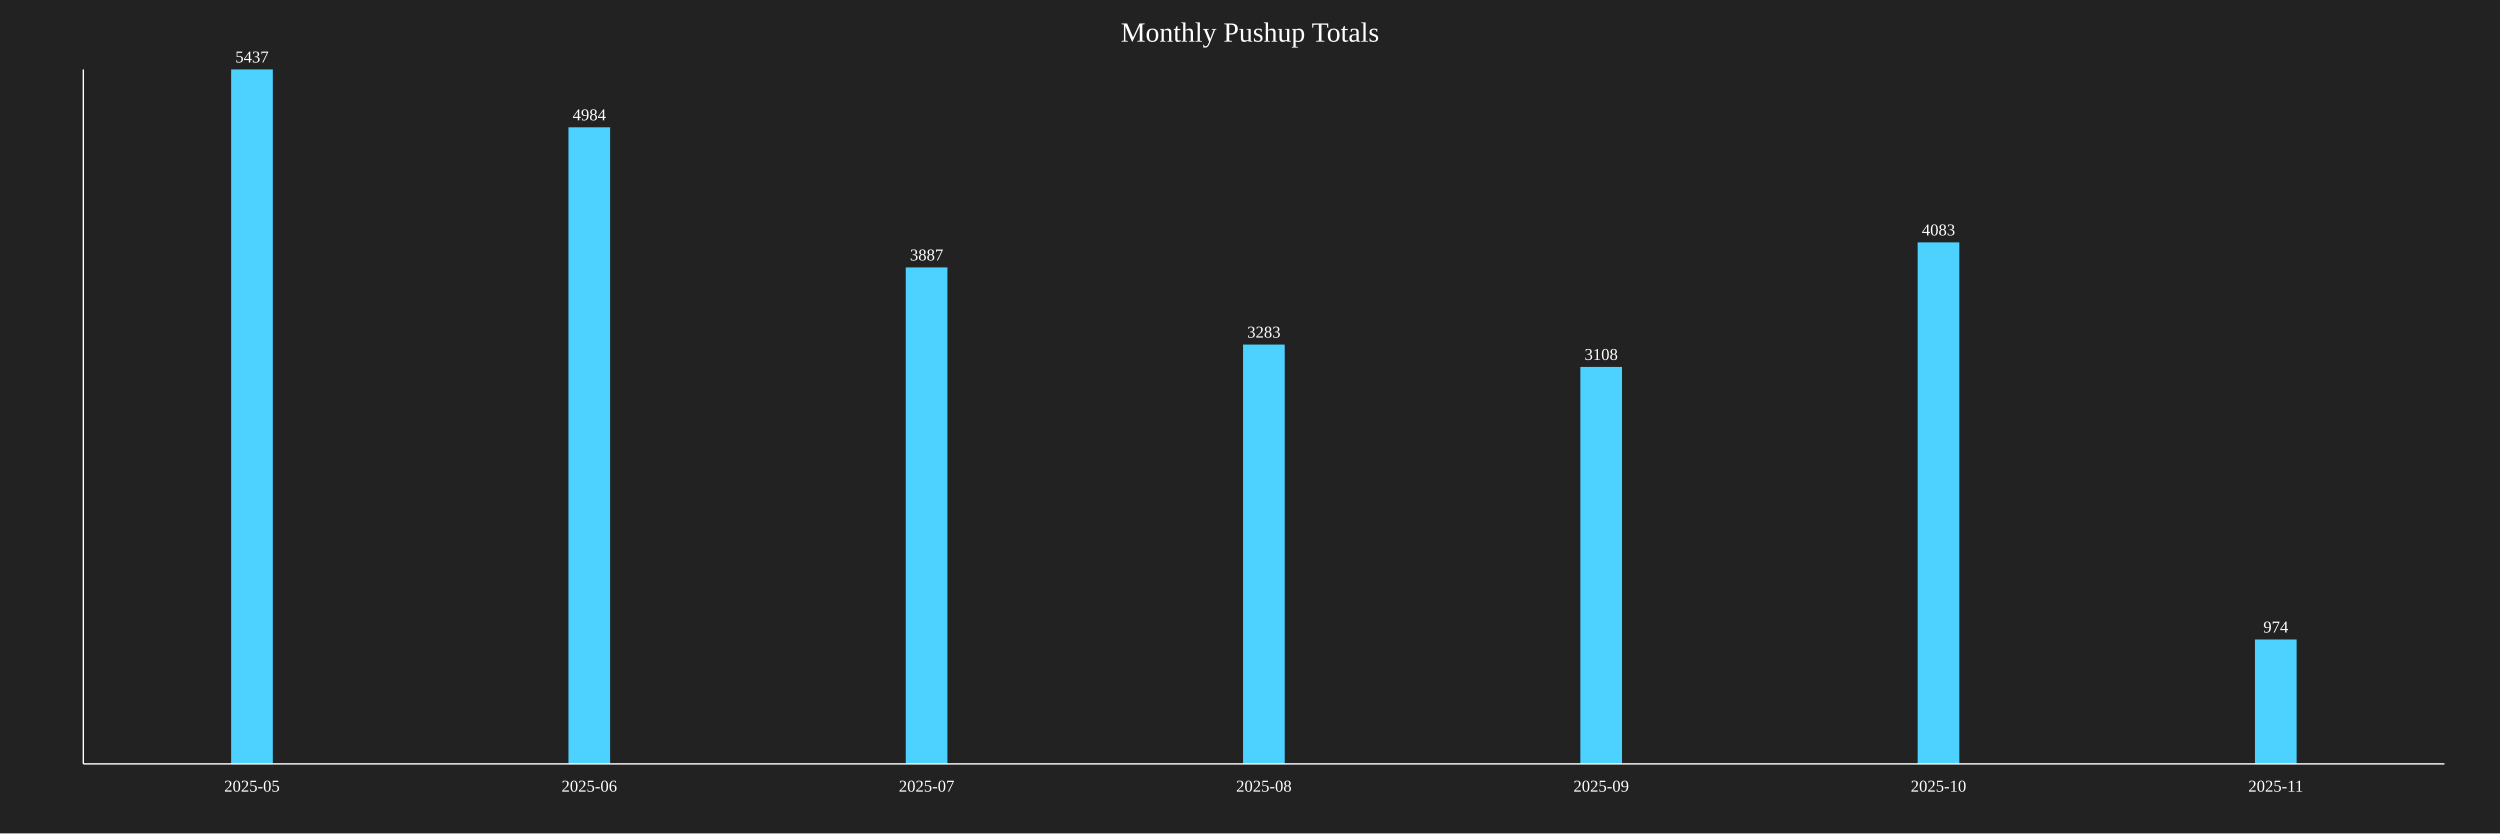
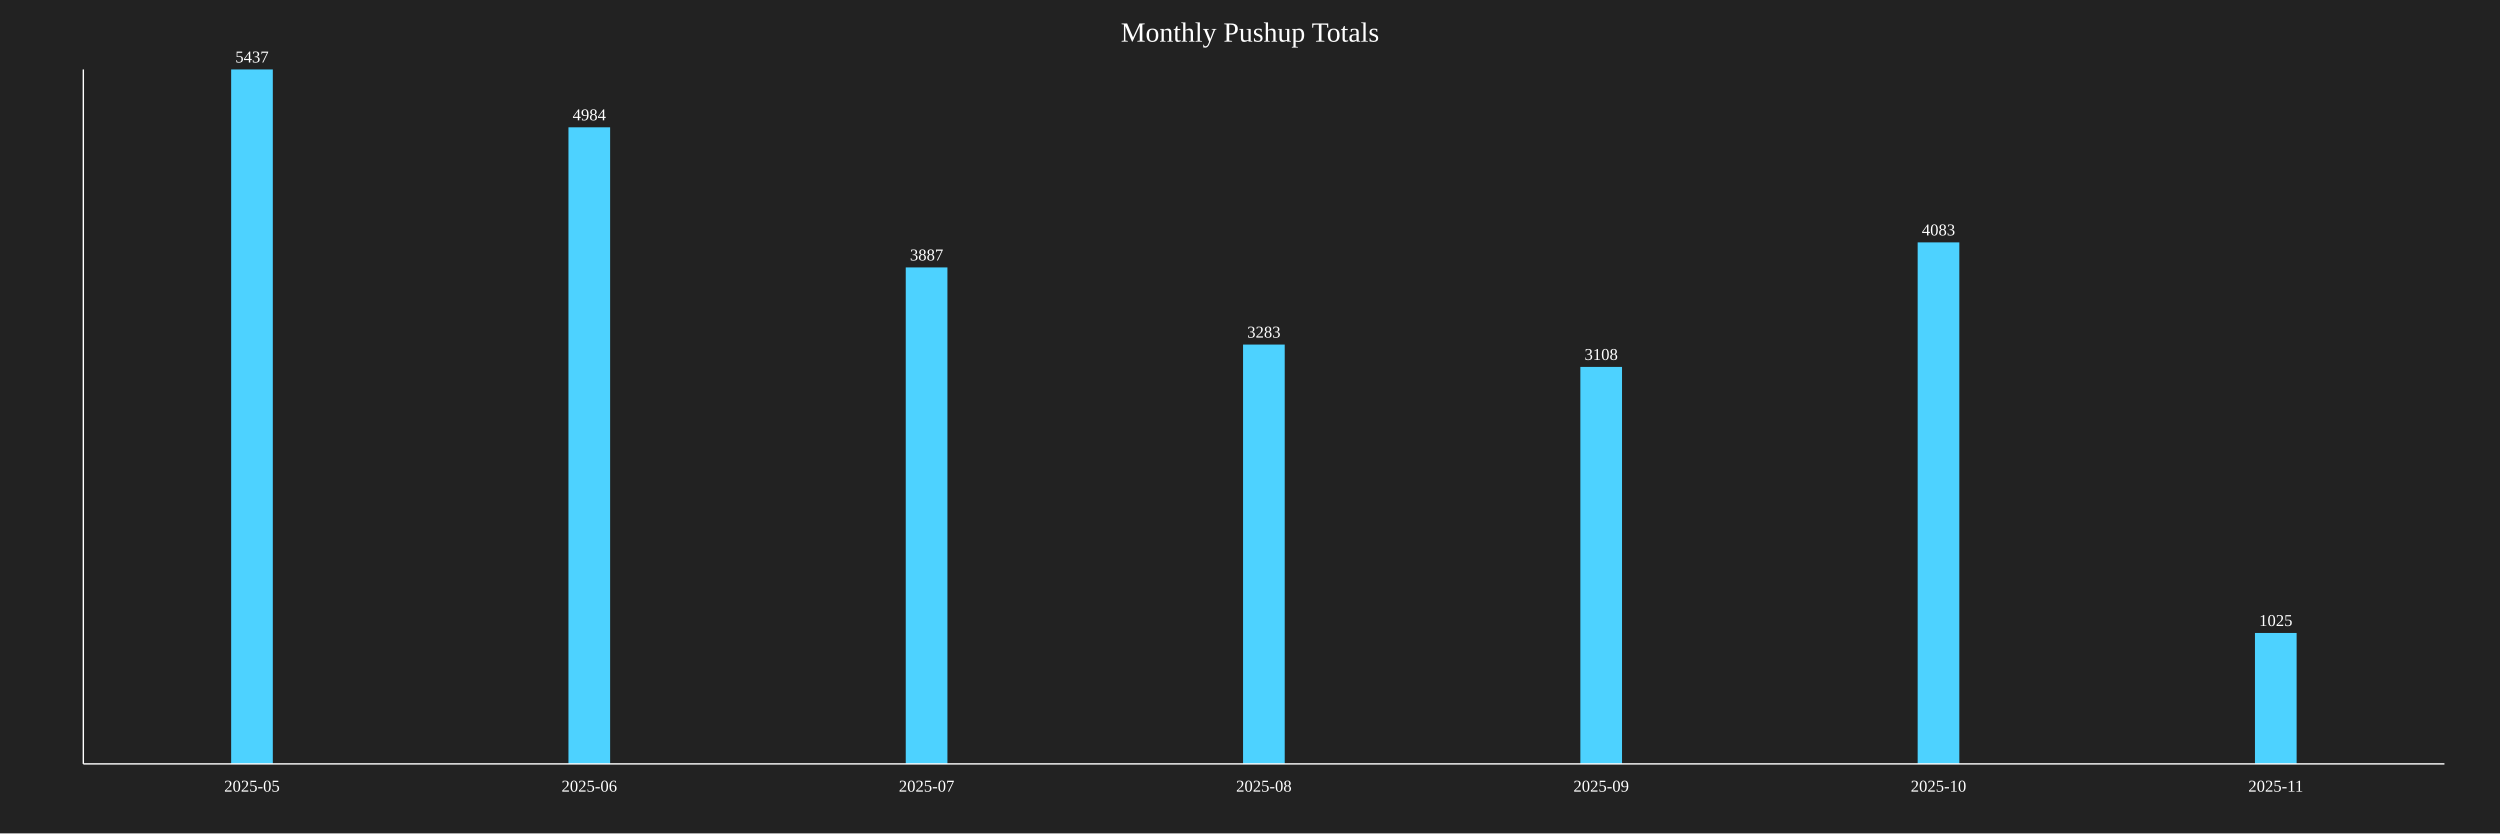
<svg xmlns="http://www.w3.org/2000/svg" baseProfile="full" height="600" version="1.1" width="1800">
  <defs />
  <rect fill="#222222" height="100%" width="100%" x="0" y="0" />
  <text fill="white" font-size="20" text-anchor="middle" x="900.0" y="30">Monthly Pushup Totals</text>
  <rect fill="#4DD2FF" height="500.0" width="30" x="166.429" y="50.0" />
  <text fill="white" font-size="12" text-anchor="middle" x="181.429" y="45.0">5437</text>
  <text fill="white" font-size="12" text-anchor="middle" x="181.429" y="570">2025-05</text>
  <rect fill="#4DD2FF" height="458.341" width="30" x="409.286" y="91.659" />
  <text fill="white" font-size="12" text-anchor="middle" x="424.286" y="86.659">4984</text>
  <text fill="white" font-size="12" text-anchor="middle" x="424.286" y="570">2025-06</text>
  <rect fill="#4DD2FF" height="357.458" width="30" x="652.143" y="192.542" />
  <text fill="white" font-size="12" text-anchor="middle" x="667.143" y="187.542">3887</text>
  <text fill="white" font-size="12" text-anchor="middle" x="667.143" y="570">2025-07</text>
  <rect fill="#4DD2FF" height="301.913" width="30" x="895.0" y="248.087" />
  <text fill="white" font-size="12" text-anchor="middle" x="910.0" y="243.087">3283</text>
  <text fill="white" font-size="12" text-anchor="middle" x="910.0" y="570">2025-08</text>
  <rect fill="#4DD2FF" height="285.819" width="30" x="1137.857" y="264.181" />
  <text fill="white" font-size="12" text-anchor="middle" x="1152.857" y="259.181">3108</text>
  <text fill="white" font-size="12" text-anchor="middle" x="1152.857" y="570">2025-09</text>
  <rect fill="#4DD2FF" height="375.483" width="30" x="1380.714" y="174.517" />
  <text fill="white" font-size="12" text-anchor="middle" x="1395.714" y="169.517">4083</text>
  <text fill="white" font-size="12" text-anchor="middle" x="1395.714" y="570">2025-10</text>
-   <rect fill="#4DD2FF" height="89.571" width="30" x="1623.571" y="460.429" />
-   <text fill="white" font-size="12" text-anchor="middle" x="1638.571" y="455.429">974</text>
+   <rect fill="#4DD2FF" height="94.262" width="30" x="1623.571" y="455.738" />
+   <text fill="white" font-size="12" text-anchor="middle" x="1638.571" y="450.738">1025</text>
  <text fill="white" font-size="12" text-anchor="middle" x="1638.571" y="570">2025-11</text>
  <line stroke="white" x1="60" x2="60" y1="50" y2="550" />
  <line stroke="white" x1="60" x2="1760" y1="550" y2="550" />
</svg>
